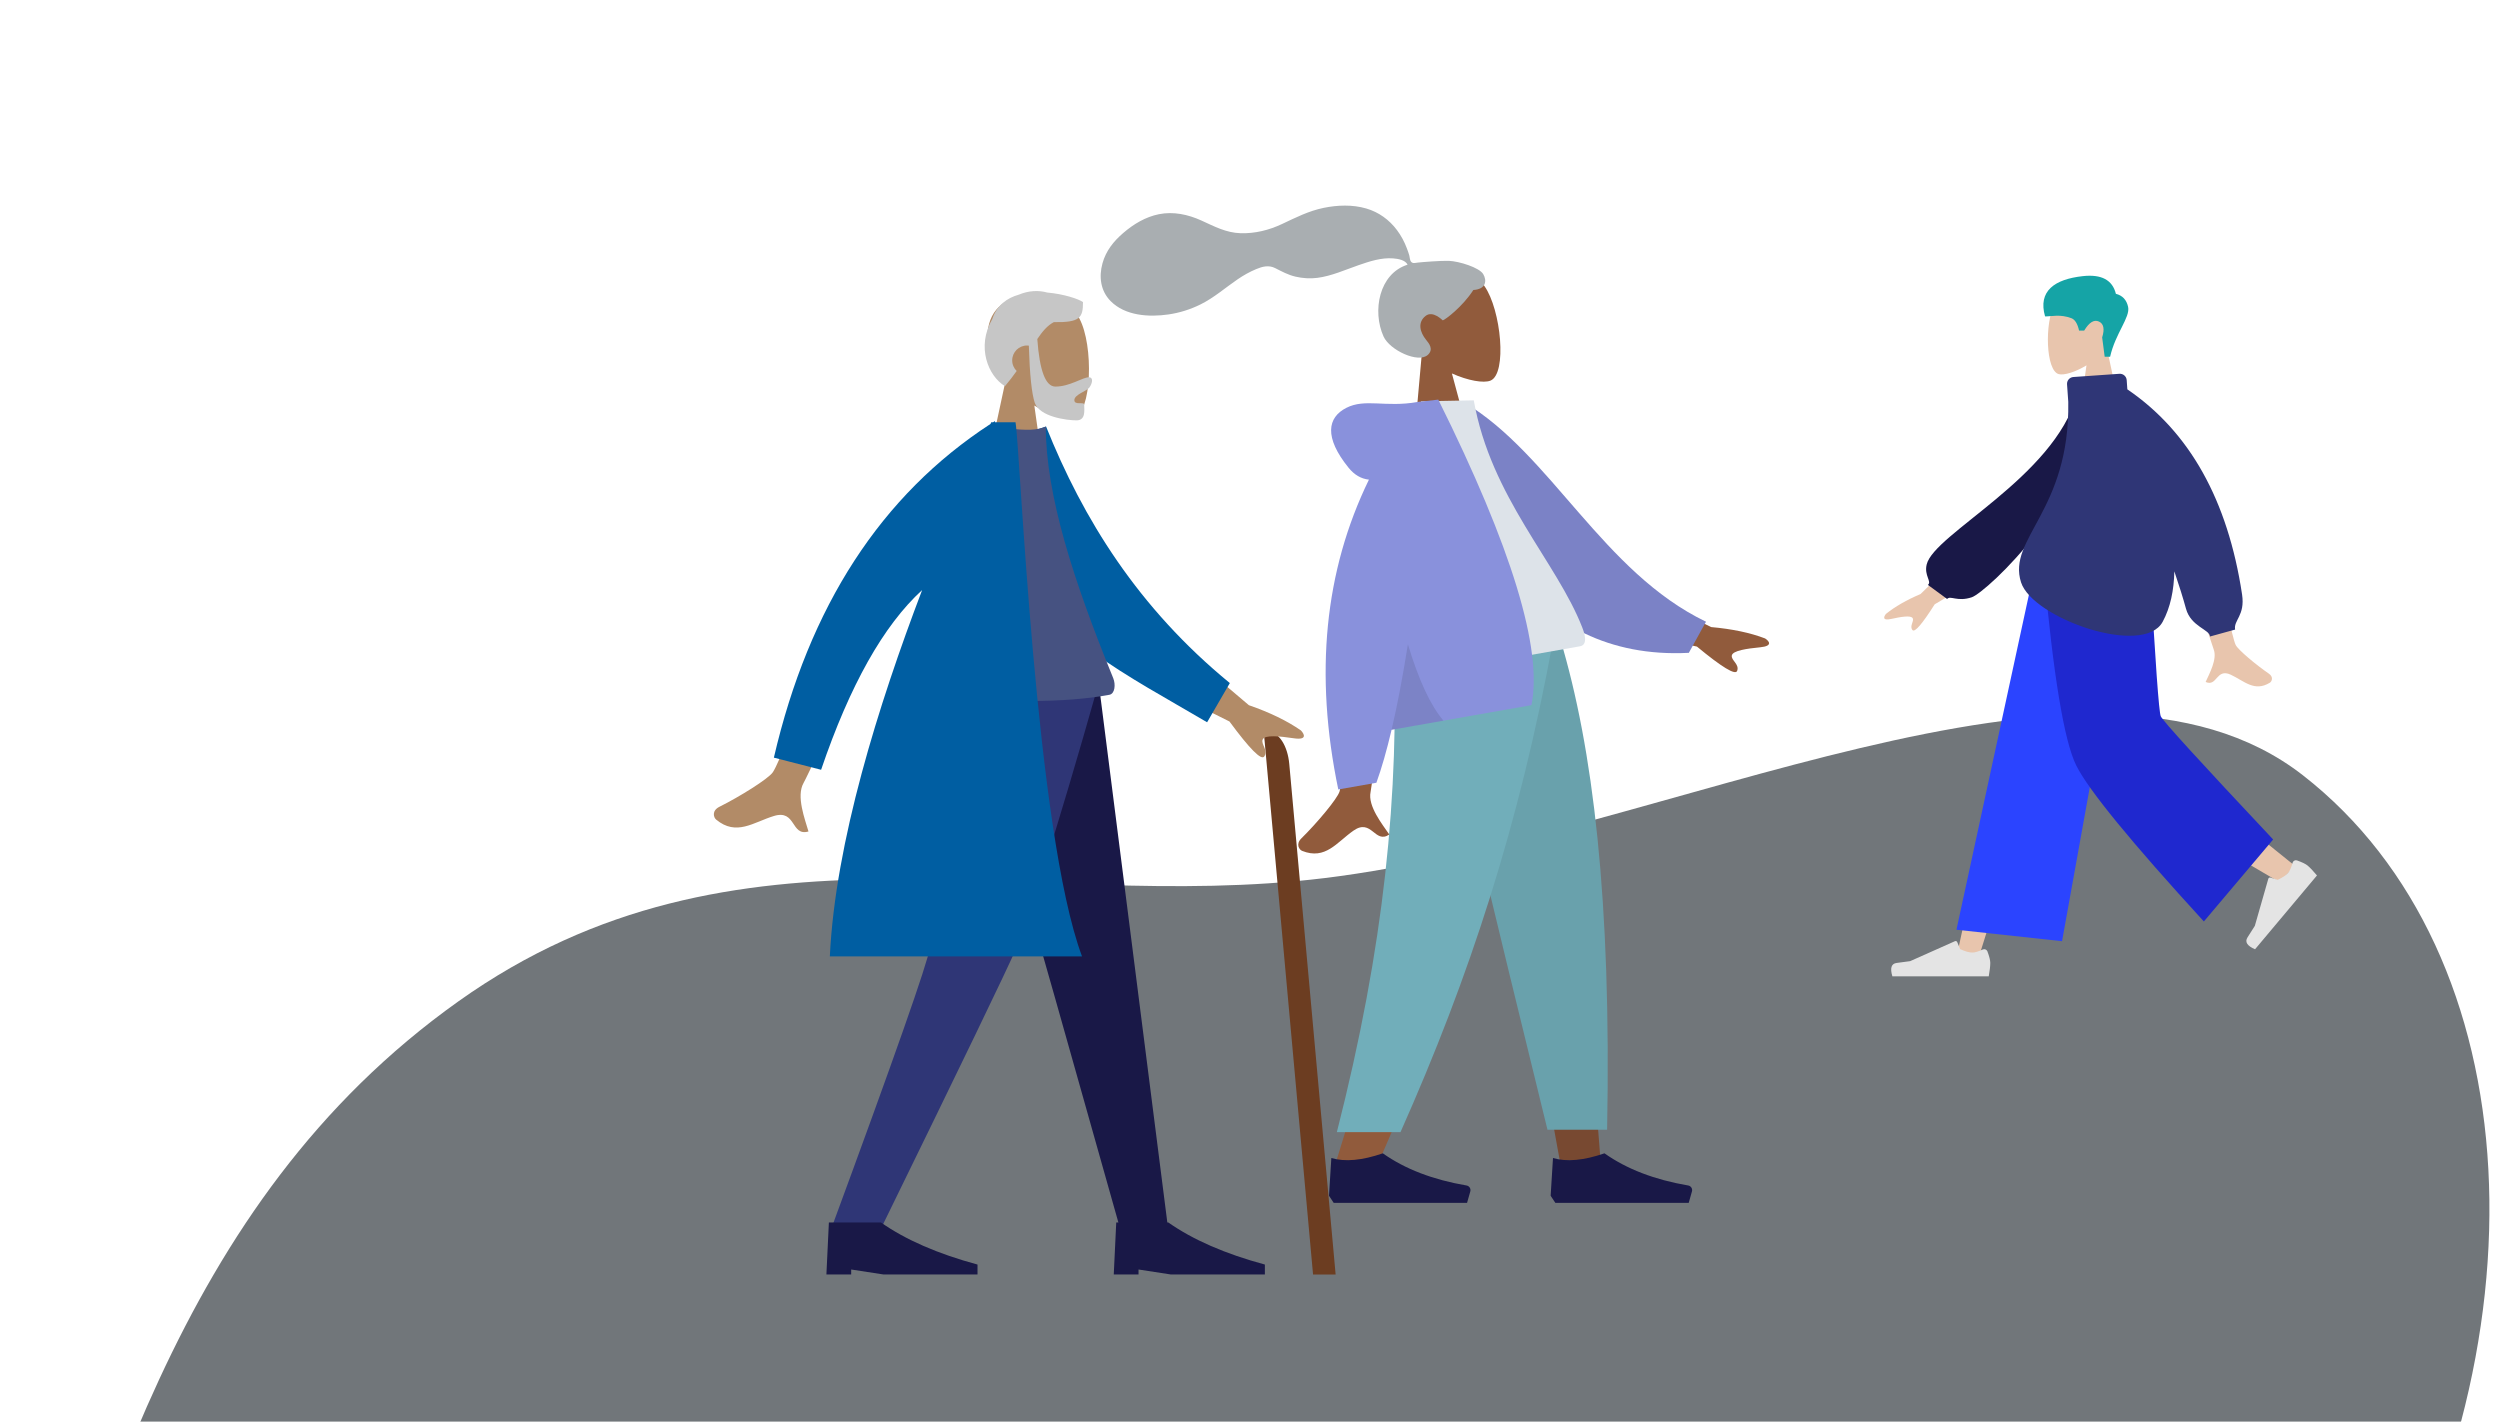
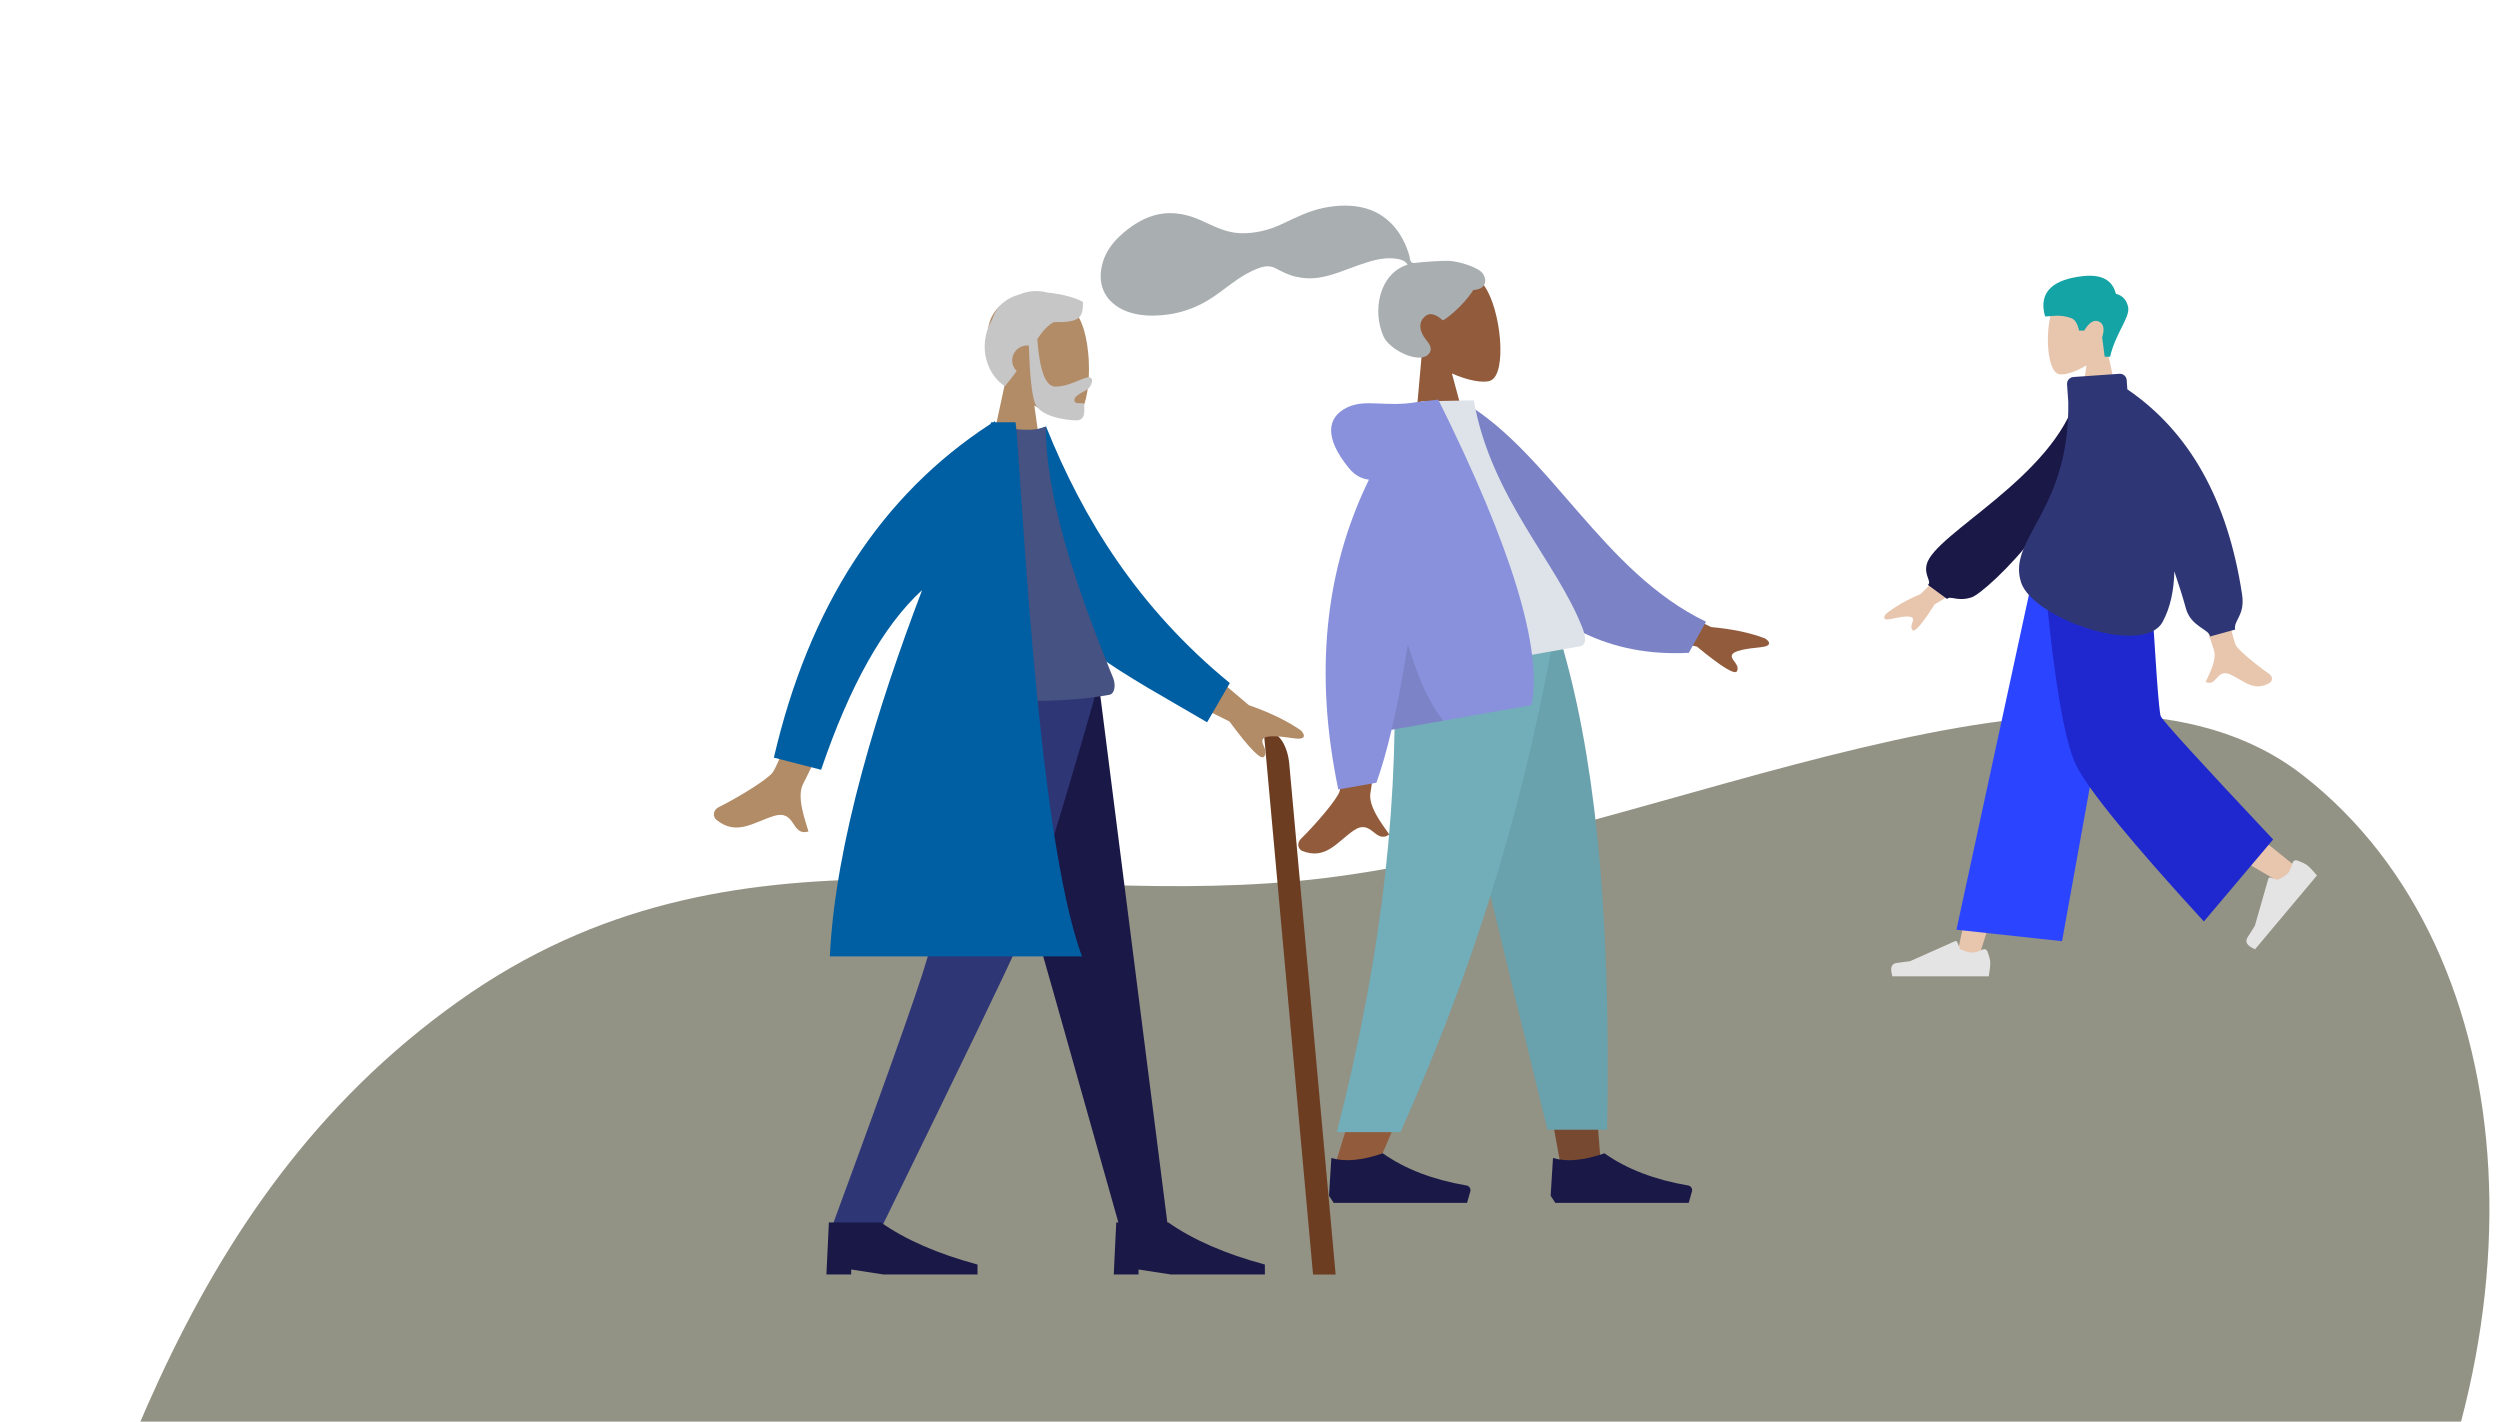
<svg xmlns="http://www.w3.org/2000/svg" width="816" height="464" viewBox="0 0 816 464" fill="none">
  <mask id="mask0_1261_8044" style="mask-type:alpha" maskUnits="userSpaceOnUse" x="0" y="0" width="816" height="464">
    <rect width="816" height="464" fill="#EFEFEF" />
  </mask>
  <g mask="url(#mask0_1261_8044)">
-     <path fill-rule="evenodd" clip-rule="evenodd" d="M751.661 253.044C826.147 311.054 833.353 439.635 767.424 547.556C706.938 646.568 565.329 657.898 462.722 726.017C382.792 779.081 328.947 870.421 242.846 895.814C134.968 927.628 11.782 939.199 -40.494 874.421C-92.939 809.432 -34.803 693.968 -0.282 594.536C32.424 500.329 56.316 393.252 149.61 326.85C240.548 262.124 334.839 298.558 432.357 286.604C543.506 272.978 681.226 198.189 751.661 253.044Z" fill="#71767A" />
+     <path fill-rule="evenodd" clip-rule="evenodd" d="M751.661 253.044C826.147 311.054 833.353 439.635 767.424 547.556C706.938 646.568 565.329 657.898 462.722 726.017C382.792 779.081 328.947 870.421 242.846 895.814C134.968 927.628 11.782 939.199 -40.494 874.421C-92.939 809.432 -34.803 693.968 -0.282 594.536C32.424 500.329 56.316 393.252 149.61 326.85C240.548 262.124 334.839 298.558 432.357 286.604C543.506 272.978 681.226 198.189 751.661 253.044Z" fill="#929285" />
  </g>
  <path fill-rule="evenodd" clip-rule="evenodd" d="M412.501 238.923H414.014C417.392 238.923 420.272 243.347 420.82 249.373L435.95 415.999H428.58" fill="#6C3D21" />
  <path fill-rule="evenodd" clip-rule="evenodd" d="M328.167 124.488C324.441 120.114 321.919 114.755 322.341 108.749C323.555 91.445 347.642 95.252 352.327 103.985C357.013 112.719 356.456 134.872 350.401 136.433C347.986 137.055 342.841 135.53 337.605 132.374L340.892 155.625H321.486L328.167 124.488Z" fill="#B28B67" />
-   <path fill-rule="evenodd" clip-rule="evenodd" d="M338.575 110.66C339.318 121.007 341.283 126.181 344.47 126.181C349.251 126.181 353.307 123.146 355.405 123.146C356.934 123.146 356.593 125.06 355.579 126.479C354.743 127.649 350.67 128.777 350.67 130.592C350.67 132.407 353.888 131.003 353.888 132.079C353.888 133.86 354.453 137.207 351.363 137.207C348.236 137.207 339.27 136.067 337.733 131.426C336.742 128.431 336.101 122.224 335.81 112.805C335.62 112.783 335.427 112.771 335.231 112.771C332.552 112.771 330.38 114.943 330.38 117.623C330.38 118.983 330.94 120.212 331.842 121.093C330.719 122.678 329.461 124.333 328.019 126.041C322.604 122.792 318.585 113.28 323.88 104.143C325.343 99.666 328.656 97.275 332.569 96.165C335.739 94.839 339.029 94.69 341.807 95.485C347.252 95.952 352.113 97.612 353.491 98.598C353.491 103.753 352.493 105.282 343.961 105.147C341.865 106.254 340.254 108.161 338.575 110.66Z" fill="#C6C6C6" />
+   <path fill-rule="evenodd" clip-rule="evenodd" d="M338.575 110.66C339.318 121.007 341.283 126.181 344.47 126.181C349.251 126.181 353.307 123.146 355.405 123.146C356.934 123.146 356.593 125.06 355.579 126.479C354.743 127.649 350.67 128.777 350.67 130.592C350.67 132.407 353.888 131.003 353.888 132.079C353.888 133.86 354.453 137.207 351.363 137.207C348.236 137.207 339.27 136.067 337.734 131.426C336.742 128.431 336.101 122.224 335.81 112.805C335.62 112.783 335.427 112.771 335.231 112.771C332.552 112.771 330.38 114.943 330.38 117.623C330.38 118.983 330.94 120.212 331.842 121.093C330.719 122.678 329.461 124.333 328.019 126.041C322.604 122.792 318.585 113.28 323.88 104.143C325.343 99.666 328.656 97.275 332.569 96.165C335.739 94.839 339.029 94.69 341.807 95.485C347.252 95.952 352.114 97.612 353.491 98.598C353.491 103.753 352.493 105.282 343.961 105.147C341.865 106.254 340.254 108.161 338.575 110.66Z" fill="#C6C6C6" />
  <path fill-rule="evenodd" clip-rule="evenodd" d="M315.018 222.736L344.332 325.607L365.72 401.429H381.32L358.592 222.736H315.018Z" fill="#191847" />
-   <path fill-rule="evenodd" clip-rule="evenodd" d="M307.178 222.736C306.5 275.757 304.188 304.676 303.476 309.493C302.764 314.311 291.999 344.956 271.182 401.429H287.342C313.844 347.252 328.638 316.607 331.724 309.493C334.811 302.379 344.335 273.46 358.68 222.736H307.178Z" fill="#2F3676" />
-   <path fill-rule="evenodd" clip-rule="evenodd" d="M269.738 415.983L270.547 399.003H287.526C295.578 404.663 306.089 409.245 319.06 412.749V415.983H288.335L277.824 414.366V415.983H269.738Z" fill="#191847" />
-   <path fill-rule="evenodd" clip-rule="evenodd" d="M363.531 415.983L364.34 399.003H381.32C389.371 404.663 399.883 409.245 412.854 412.749V415.983H382.128L371.617 414.366V415.983H363.531Z" fill="#191847" />
+   <path fill-rule="evenodd" clip-rule="evenodd" d="M307.178 222.736C306.5 275.757 304.188 304.676 303.476 309.493C302.764 314.311 291.999 344.956 271.182 401.429H287.343C313.844 347.252 328.638 316.607 331.724 309.493C334.811 302.379 344.335 273.46 358.68 222.736H307.178Z" fill="#2F3676" />
+   <path fill-rule="evenodd" clip-rule="evenodd" d="M269.738 415.983L270.547 399.003H287.527C295.578 404.663 306.089 409.245 319.061 412.749V415.983H288.335L277.824 414.366V415.983H269.738Z" fill="#191847" />
+   <path fill-rule="evenodd" clip-rule="evenodd" d="M363.532 415.983L364.34 399.003H381.32C389.371 404.663 399.883 409.245 412.854 412.749V415.983H382.129L371.617 414.366V415.983H363.532Z" fill="#191847" />
  <path fill-rule="evenodd" clip-rule="evenodd" d="M383.227 209.484L407.635 230.176C414.481 232.547 420.148 235.298 424.634 238.428C425.669 239.513 426.863 241.647 422.301 240.974C417.739 240.3 412.91 239.797 412.168 241.317C411.426 242.837 414.071 244.902 412.644 246.924C411.692 248.271 407.91 244.461 401.296 235.493L376.556 223.146L383.227 209.484ZM272.703 200.53L287.024 202.61C271.652 235.962 263.41 253.601 262.3 255.526C259.802 259.858 262.74 267.402 263.888 271.395C258.084 273.071 259.938 264.104 252.599 266.34C245.9 268.382 240.372 273.01 233.738 267.507C232.922 266.83 232.235 264.618 234.828 263.328C241.287 260.117 250.77 254.24 252.244 252.074C254.254 249.12 261.074 231.939 272.703 200.53Z" fill="#B28B67" />
  <path fill-rule="evenodd" clip-rule="evenodd" d="M332.559 142.148L341.433 139.214C353.471 169.284 371.423 198.379 401.418 222.955L394.001 235.751C367.639 220.223 342.685 208.16 332.559 184.859C329.161 177.038 332.282 151.499 332.559 142.148Z" fill="#005EA2" />
-   <path fill-rule="evenodd" clip-rule="evenodd" d="M302.081 226.779C327.5 229.474 347.509 229.474 362.105 226.779C363.914 226.445 364.199 223.417 363.36 221.362C350.3 189.362 341.345 161.44 341.345 139.213C338.948 140.421 334.755 140.603 328.763 139.757C312.662 162.662 305.26 188.943 302.081 226.779Z" fill="#465281" />
-   <path fill-rule="evenodd" clip-rule="evenodd" d="M324.76 137.837H331.47C333.033 147.026 337.961 271.462 353.174 312.168H270.858C272.643 274.878 286.72 230.084 300.981 192.6C288.371 204.139 277.38 223.691 268.009 251.256L252.59 247.298C264.055 197.898 287.625 161.588 323.302 138.37C323.38 138.191 323.456 138.014 323.533 137.837H324.127C324.345 137.697 324.564 137.557 324.784 137.417L324.76 137.837V137.837Z" fill="#005EA2" />
-   <path fill-rule="evenodd" clip-rule="evenodd" d="M464.072 115.54C460.045 111.84 457.041 107.069 456.742 101.346C455.882 84.857 479.081 85.659 484.521 93.367C489.961 101.075 492.004 122.069 486.464 124.246C484.255 125.114 479.218 124.271 473.905 121.896L479.707 143.482L461.373 145.733L464.072 115.54Z" fill="#915B3C" />
+   <path fill-rule="evenodd" clip-rule="evenodd" d="M302.081 226.779C327.5 229.474 347.509 229.474 362.105 226.779C363.914 226.445 364.199 223.417 363.36 221.362C350.3 189.362 341.345 161.44 341.345 139.213C338.948 140.421 334.754 140.603 328.763 139.757C312.662 162.662 305.26 188.943 302.081 226.779Z" fill="#465281" />
+   <path fill-rule="evenodd" clip-rule="evenodd" d="M324.76 137.837H331.47C333.033 147.026 337.961 271.462 353.174 312.168H270.858C272.643 274.878 286.72 230.084 300.981 192.6C288.371 204.139 277.38 223.691 268.009 251.256L252.59 247.298C264.055 197.898 287.625 161.588 323.302 138.37C323.379 138.191 323.456 138.014 323.533 137.837H324.127C324.345 137.697 324.564 137.557 324.784 137.417L324.76 137.837V137.837Z" fill="#005EA2" />
+   <path fill-rule="evenodd" clip-rule="evenodd" d="M464.073 115.54C460.045 111.84 457.041 107.069 456.742 101.346C455.882 84.857 479.081 85.659 484.521 93.367C489.961 101.075 492.004 122.069 486.464 124.246C484.255 125.114 479.218 124.271 473.905 121.896L479.707 143.482L461.373 145.733L464.073 115.54Z" fill="#915B3C" />
  <path fill-rule="evenodd" clip-rule="evenodd" d="M472.903 85.14C470.438 85.041 463.898 85.567 462.699 85.715C461.932 85.809 461.122 86.086 460.582 85.438C460.139 84.907 460.156 83.915 459.963 83.26C459.738 82.498 459.461 81.754 459.182 81.011C458.388 78.898 457.336 76.924 455.983 75.116C453.443 71.724 450.028 69.242 445.955 68.053C441.457 66.741 436.571 66.914 432.022 67.851C427.153 68.853 422.901 71.023 418.445 73.121C414.199 75.12 409.636 76.262 404.921 76.12C400.17 75.976 396.337 73.881 392.11 71.966C387.782 70.005 382.984 68.964 378.27 69.917C373.87 70.807 370 73.145 366.628 76.046C363.472 78.761 360.974 81.868 359.85 85.947C358.64 90.334 359.205 94.918 362.49 98.261C367.253 103.107 375.045 103.555 381.37 102.639C385.028 102.109 388.548 100.997 391.861 99.354C396.28 97.162 399.933 93.919 403.979 91.155C405.878 89.858 407.868 88.739 409.989 87.85C412.047 86.986 414.113 86.452 416.201 87.502C418.41 88.614 420.404 89.728 422.845 90.294C425.186 90.837 427.616 91.003 430.001 90.692C434.642 90.085 439.043 88.076 443.435 86.552C447.017 85.31 450.857 84.039 454.701 84.338C456.305 84.463 458.671 84.837 459.436 86.394C450.134 89.287 447.842 101.512 451.585 109.82C453.605 114.305 462.976 118.686 466.058 115.82C468.011 114.004 466.459 112.125 465.452 110.883C463.523 108.504 462.565 105.261 465.329 103.101C467.713 101.237 470.87 104.58 470.921 104.569C471.622 104.427 477.311 100.219 480.903 94.656C485.089 94.392 485.383 91.575 484.115 89.457C482.848 87.338 476.309 85.278 472.903 85.14Z" fill="#A9AEB1" />
  <path fill-rule="evenodd" clip-rule="evenodd" d="M467.65 208.659L495.843 305.81L509.103 378.752H522.413L509.127 208.659H467.65Z" fill="#784931" />
  <path fill-rule="evenodd" clip-rule="evenodd" d="M454.98 208.659C456.947 259.128 456.171 286.656 455.731 291.241C455.29 295.826 452.791 326.536 435.758 380.291H449.602C472.158 328.722 480.033 298.013 482.62 291.241C485.207 284.469 492.848 256.942 504.003 208.659H454.98Z" fill="#915B3C" />
-   <path fill-rule="evenodd" clip-rule="evenodd" d="M467.045 208.659C474.378 242.089 487.062 295.451 505.096 368.746H524.562C526 293.516 519.884 244.002 509.292 208.659H467.045Z" fill="#69A1AC" />
+   <path fill-rule="evenodd" clip-rule="evenodd" d="M467.045 208.659C474.378 242.089 487.062 295.451 505.096 368.746H524.562C526 293.516 519.884 244.002 509.291 208.659H467.045Z" fill="#69A1AC" />
  <path fill-rule="evenodd" clip-rule="evenodd" d="M454.882 208.659C456.808 259.128 451.815 308.85 436.349 369.532H457.119C479.717 318.733 495.914 269.257 506.984 208.659H454.882Z" fill="#71AEBA" />
-   <path fill-rule="evenodd" clip-rule="evenodd" d="M433.785 390.297L434.549 377.982C439.021 379.29 444.623 378.777 451.353 376.443C458.59 381.569 467.701 385.07 478.685 386.944C479.523 387.087 480.086 387.883 479.943 388.721C479.934 388.775 479.922 388.829 479.907 388.882L478.851 392.606H451.353H435.313L433.785 390.297Z" fill="#191847" />
+   <path fill-rule="evenodd" clip-rule="evenodd" d="M433.785 390.297L434.549 377.982C439.021 379.29 444.622 378.777 451.353 376.443C458.59 381.569 467.701 385.07 478.685 386.944C479.523 387.087 480.086 387.883 479.943 388.721C479.934 388.775 479.922 388.829 479.907 388.882L478.851 392.606H451.353H435.313L433.785 390.297Z" fill="#191847" />
  <path fill-rule="evenodd" clip-rule="evenodd" d="M506.132 390.297L506.896 377.982C511.368 379.29 516.97 378.777 523.7 376.443C530.937 381.569 540.048 385.07 551.032 386.944C551.87 387.087 552.433 387.883 552.29 388.721C552.281 388.775 552.269 388.829 552.254 388.882L551.198 392.606H523.7H507.66L506.132 390.297Z" fill="#191847" />
-   <path fill-rule="evenodd" clip-rule="evenodd" d="M531.209 191.187L558.517 204.678C565.386 205.291 571.253 206.527 576.117 208.384C577.323 209.148 578.917 210.845 574.549 211.273C570.18 211.702 565.604 212.349 565.269 213.924C564.933 215.499 567.852 216.797 566.999 218.992C566.431 220.456 562.06 217.808 553.886 211.048L528.193 205.341L531.209 191.187ZM438.487 208.168L454.337 205.438C450.124 238.734 447.798 256.416 447.359 258.486C446.372 263.142 451.251 269.107 453.465 272.384C448.704 275.609 447.744 266.945 441.758 271.129C436.294 274.948 432.651 280.763 425.026 277.733C424.089 277.36 422.816 275.559 424.784 273.63C429.686 268.822 436.543 260.713 437.24 258.318C438.191 255.053 438.607 238.336 438.487 208.168Z" fill="#915B3C" />
-   <path fill-rule="evenodd" clip-rule="evenodd" d="M471.781 133.768L478.136 131.488C506.158 148.207 523.263 186.803 556.84 202.926L551.234 213.084C498.394 215.799 476.897 168.833 471.781 133.768Z" fill="#7B82C6" />
-   <path fill-rule="evenodd" clip-rule="evenodd" d="M457.732 221.171C484.012 216.537 503.343 213.129 515.725 210.945C518.375 210.478 517.201 206.74 516.477 204.876C508.127 183.372 486.633 162.393 481.04 130.672L463.85 130.999C453.937 155.691 453.983 183.932 457.732 221.171Z" fill="#DDE3E9" />
-   <path fill-rule="evenodd" clip-rule="evenodd" d="M446.82 156.555C444.267 156.285 442.056 154.995 440.186 152.686C432.127 142.732 433.264 136.269 439.446 133.12C445.628 129.971 452.18 133.057 462.59 131.221C463.157 131.121 463.681 131.065 464.165 131.053L469.454 130.429C493.457 178.699 503.591 211.942 499.856 230.156L454.212 238.204C452.619 244.987 450.967 250.749 449.255 255.49L436.817 257.683C428.973 220.042 432.308 186.333 446.82 156.555Z" fill="#8991DC" />
+   <path fill-rule="evenodd" clip-rule="evenodd" d="M531.209 191.187L558.517 204.678C565.386 205.291 571.253 206.527 576.117 208.384C577.323 209.148 578.917 210.845 574.549 211.273C570.18 211.702 565.604 212.349 565.269 213.924C564.933 215.499 567.852 216.797 566.999 218.992C566.431 220.456 562.06 217.808 553.886 211.048L528.194 205.341L531.209 191.187ZM438.487 208.168L454.337 205.438C450.124 238.734 447.798 256.416 447.36 258.486C446.372 263.142 451.251 269.107 453.465 272.384C448.704 275.609 447.744 266.945 441.758 271.129C436.294 274.948 432.651 280.763 425.026 277.733C424.089 277.36 422.816 275.559 424.784 273.63C429.687 268.822 436.543 260.713 437.241 258.318C438.192 255.053 438.607 238.336 438.487 208.168Z" fill="#915B3C" />
+   <path fill-rule="evenodd" clip-rule="evenodd" d="M471.781 133.768L478.137 131.488C506.158 148.207 523.263 186.803 556.84 202.926L551.234 213.084C498.394 215.799 476.897 168.833 471.781 133.768Z" fill="#7B82C6" />
+   <path fill-rule="evenodd" clip-rule="evenodd" d="M457.733 221.171C484.012 216.537 503.343 213.129 515.725 210.945C518.375 210.478 517.201 206.74 516.477 204.876C508.127 183.372 486.633 162.393 481.04 130.672L463.85 130.999C453.937 155.691 453.984 183.932 457.733 221.171Z" fill="#DDE3E9" />
+   <path fill-rule="evenodd" clip-rule="evenodd" d="M446.82 156.555C444.267 156.285 442.056 154.995 440.186 152.686C432.127 142.732 433.264 136.269 439.446 133.12C445.628 129.971 452.18 133.057 462.59 131.221C463.157 131.121 463.681 131.065 464.165 131.053L469.454 130.429C493.457 178.699 503.591 211.942 499.856 230.156L454.212 238.204C452.619 244.987 450.967 250.749 449.255 255.49L436.818 257.683C428.974 220.042 432.308 186.333 446.82 156.555Z" fill="#8991DC" />
  <path fill-rule="evenodd" clip-rule="evenodd" d="M459.54 210.3C463.093 222.058 466.964 230.364 471.151 235.217L454.212 238.204C456.069 230.292 457.845 220.991 459.54 210.3L459.54 210.3Z" fill="black" fill-opacity="0.1" />
  <path fill-rule="evenodd" clip-rule="evenodd" d="M691.444 185.12L664.071 254.401L645.712 312.973H638.462L666.529 185.12L691.444 185.12Z" fill="#E8C5AD" />
  <path fill-rule="evenodd" clip-rule="evenodd" d="M696.969 185.389C697.26 209.735 701.511 242.513 702.19 244.03C702.643 245.042 718.273 257.908 749.081 282.628L744.088 287.972C707.738 266.777 688.722 254.767 687.04 251.94C684.516 247.699 676.302 208.68 669.707 185.389H696.969Z" fill="#E8C5AD" />
  <path fill-rule="evenodd" clip-rule="evenodd" d="M749.748 280.845C751.425 281.438 752.581 282 753.214 282.531C753.984 283.178 755.001 284.249 756.264 285.746C755.514 286.64 748.774 294.672 736.045 309.842C733.449 308.732 732.635 307.432 733.602 305.945C734.569 304.457 735.36 303.211 735.976 302.207L740.381 286.818C740.465 286.522 740.774 286.351 741.07 286.436C741.075 286.437 741.08 286.439 741.085 286.44L743.436 287.186C745.066 286.426 746.209 285.655 746.865 284.874C747.397 284.24 747.876 283.149 748.301 281.601L748.301 281.601C748.465 281.007 749.079 280.658 749.672 280.821C749.698 280.828 749.723 280.836 749.748 280.845Z" fill="#E4E4E4" />
  <path fill-rule="evenodd" clip-rule="evenodd" d="M648.694 310.538C649.317 312.204 649.629 313.45 649.629 314.277C649.629 315.282 649.462 316.75 649.127 318.679C647.96 318.679 637.475 318.679 617.672 318.679C616.854 315.977 617.326 314.518 619.087 314.303C620.848 314.087 622.311 313.893 623.476 313.719L638.096 307.201C638.378 307.076 638.707 307.202 638.833 307.484C638.835 307.488 638.837 307.493 638.839 307.498L639.779 309.778C641.409 310.538 642.734 310.919 643.753 310.919C644.581 310.919 645.725 310.584 647.184 309.915L647.184 309.915C647.744 309.659 648.406 309.905 648.663 310.465C648.674 310.489 648.684 310.513 648.694 310.538Z" fill="#E4E4E4" />
  <path fill-rule="evenodd" clip-rule="evenodd" d="M673.053 307.209L638.585 303.468L664.13 185.389H695.002L673.053 307.209Z" fill="#2B44FF" />
  <path fill-rule="evenodd" clip-rule="evenodd" d="M741.951 274.008L719.342 300.769C695.528 274.76 681.644 257.79 677.691 249.857C673.738 241.924 670.184 220.435 667.03 185.389H701.786C703.509 216.221 704.671 232.354 705.271 233.789C705.87 235.224 718.097 248.63 741.951 274.008Z" fill="#1F28CF" />
  <path fill-rule="evenodd" clip-rule="evenodd" d="M687.69 113.687C690.321 110.599 692.101 106.815 691.804 102.575C690.947 90.357 673.939 93.044 670.631 99.211C667.322 105.378 667.715 121.019 671.991 122.121C673.696 122.561 677.329 121.484 681.026 119.256L678.705 135.673H692.407L687.69 113.687Z" fill="#E8C5AD" />
  <path fill-rule="evenodd" clip-rule="evenodd" d="M688.743 116.438C690.463 108.787 695.362 103.571 694.614 100.152C694.115 97.872 692.786 96.454 690.625 95.899C689.508 91.379 685.905 89.457 679.815 90.132C670.681 91.144 665.107 94.937 667.514 103.284C669.727 103.284 672.399 102.484 676.093 103.855C677.265 104.29 678.104 105.639 678.608 107.903H680.278C681.898 105.217 683.496 104.23 685.071 104.941C686.646 105.653 687.004 107.383 686.145 110.13L686.967 116.438H688.743Z" fill="#15A4A6" />
  <path fill-rule="evenodd" clip-rule="evenodd" d="M642.673 178.473L626.875 193.885C622.278 195.846 618.511 198.011 615.575 200.381C614.915 201.177 614.196 202.703 617.303 202.02C620.409 201.337 623.708 200.759 624.291 201.769C624.875 202.779 623.155 204.327 624.234 205.65C624.953 206.531 627.373 203.727 631.492 197.238L647.92 187.553L642.673 178.473ZM719.927 164.525L707.715 164.571C717.016 194.705 721.954 210.483 722.527 211.905C723.818 215.103 721.087 219.974 719.919 222.591C723.723 224.293 723.317 217.99 728.115 220.222C732.495 222.26 735.826 225.951 740.886 222.829C741.508 222.446 742.19 221 740.543 219.871C736.439 217.057 730.526 212.133 729.727 210.512C728.638 208.302 725.371 192.973 719.927 164.525Z" fill="#E8C5AD" />
  <path fill-rule="evenodd" clip-rule="evenodd" d="M682.714 129.882L677.892 129.055C670.295 155.909 631.262 174.214 628.866 184.253C627.987 187.934 630.637 189.795 629.268 190.917L635.537 195.505C636.598 194.267 638.863 196.532 643.594 194.948C648.324 193.363 682.714 161.68 682.714 129.882Z" fill="#191847" />
  <path fill-rule="evenodd" clip-rule="evenodd" d="M675.084 131.182C675.64 166.735 655.088 175.804 659.666 190.067C663.446 201.844 699.63 214.505 705.892 202.96C708.426 198.287 709.576 192.635 709.707 186.49C711.307 191.211 712.573 195.275 713.504 198.683C715.11 204.561 721.337 205.495 721.337 207.76L729.54 205.495C728.984 202.419 732.851 200.921 731.814 194.048C727.168 163.253 714.685 140.931 694.365 127.082L694.154 124.075C694.068 122.846 693.002 121.92 691.773 122.006L676.752 123.056C675.523 123.142 674.596 124.208 674.682 125.437L675.084 131.182Z" fill="#2F3676" />
</svg>
